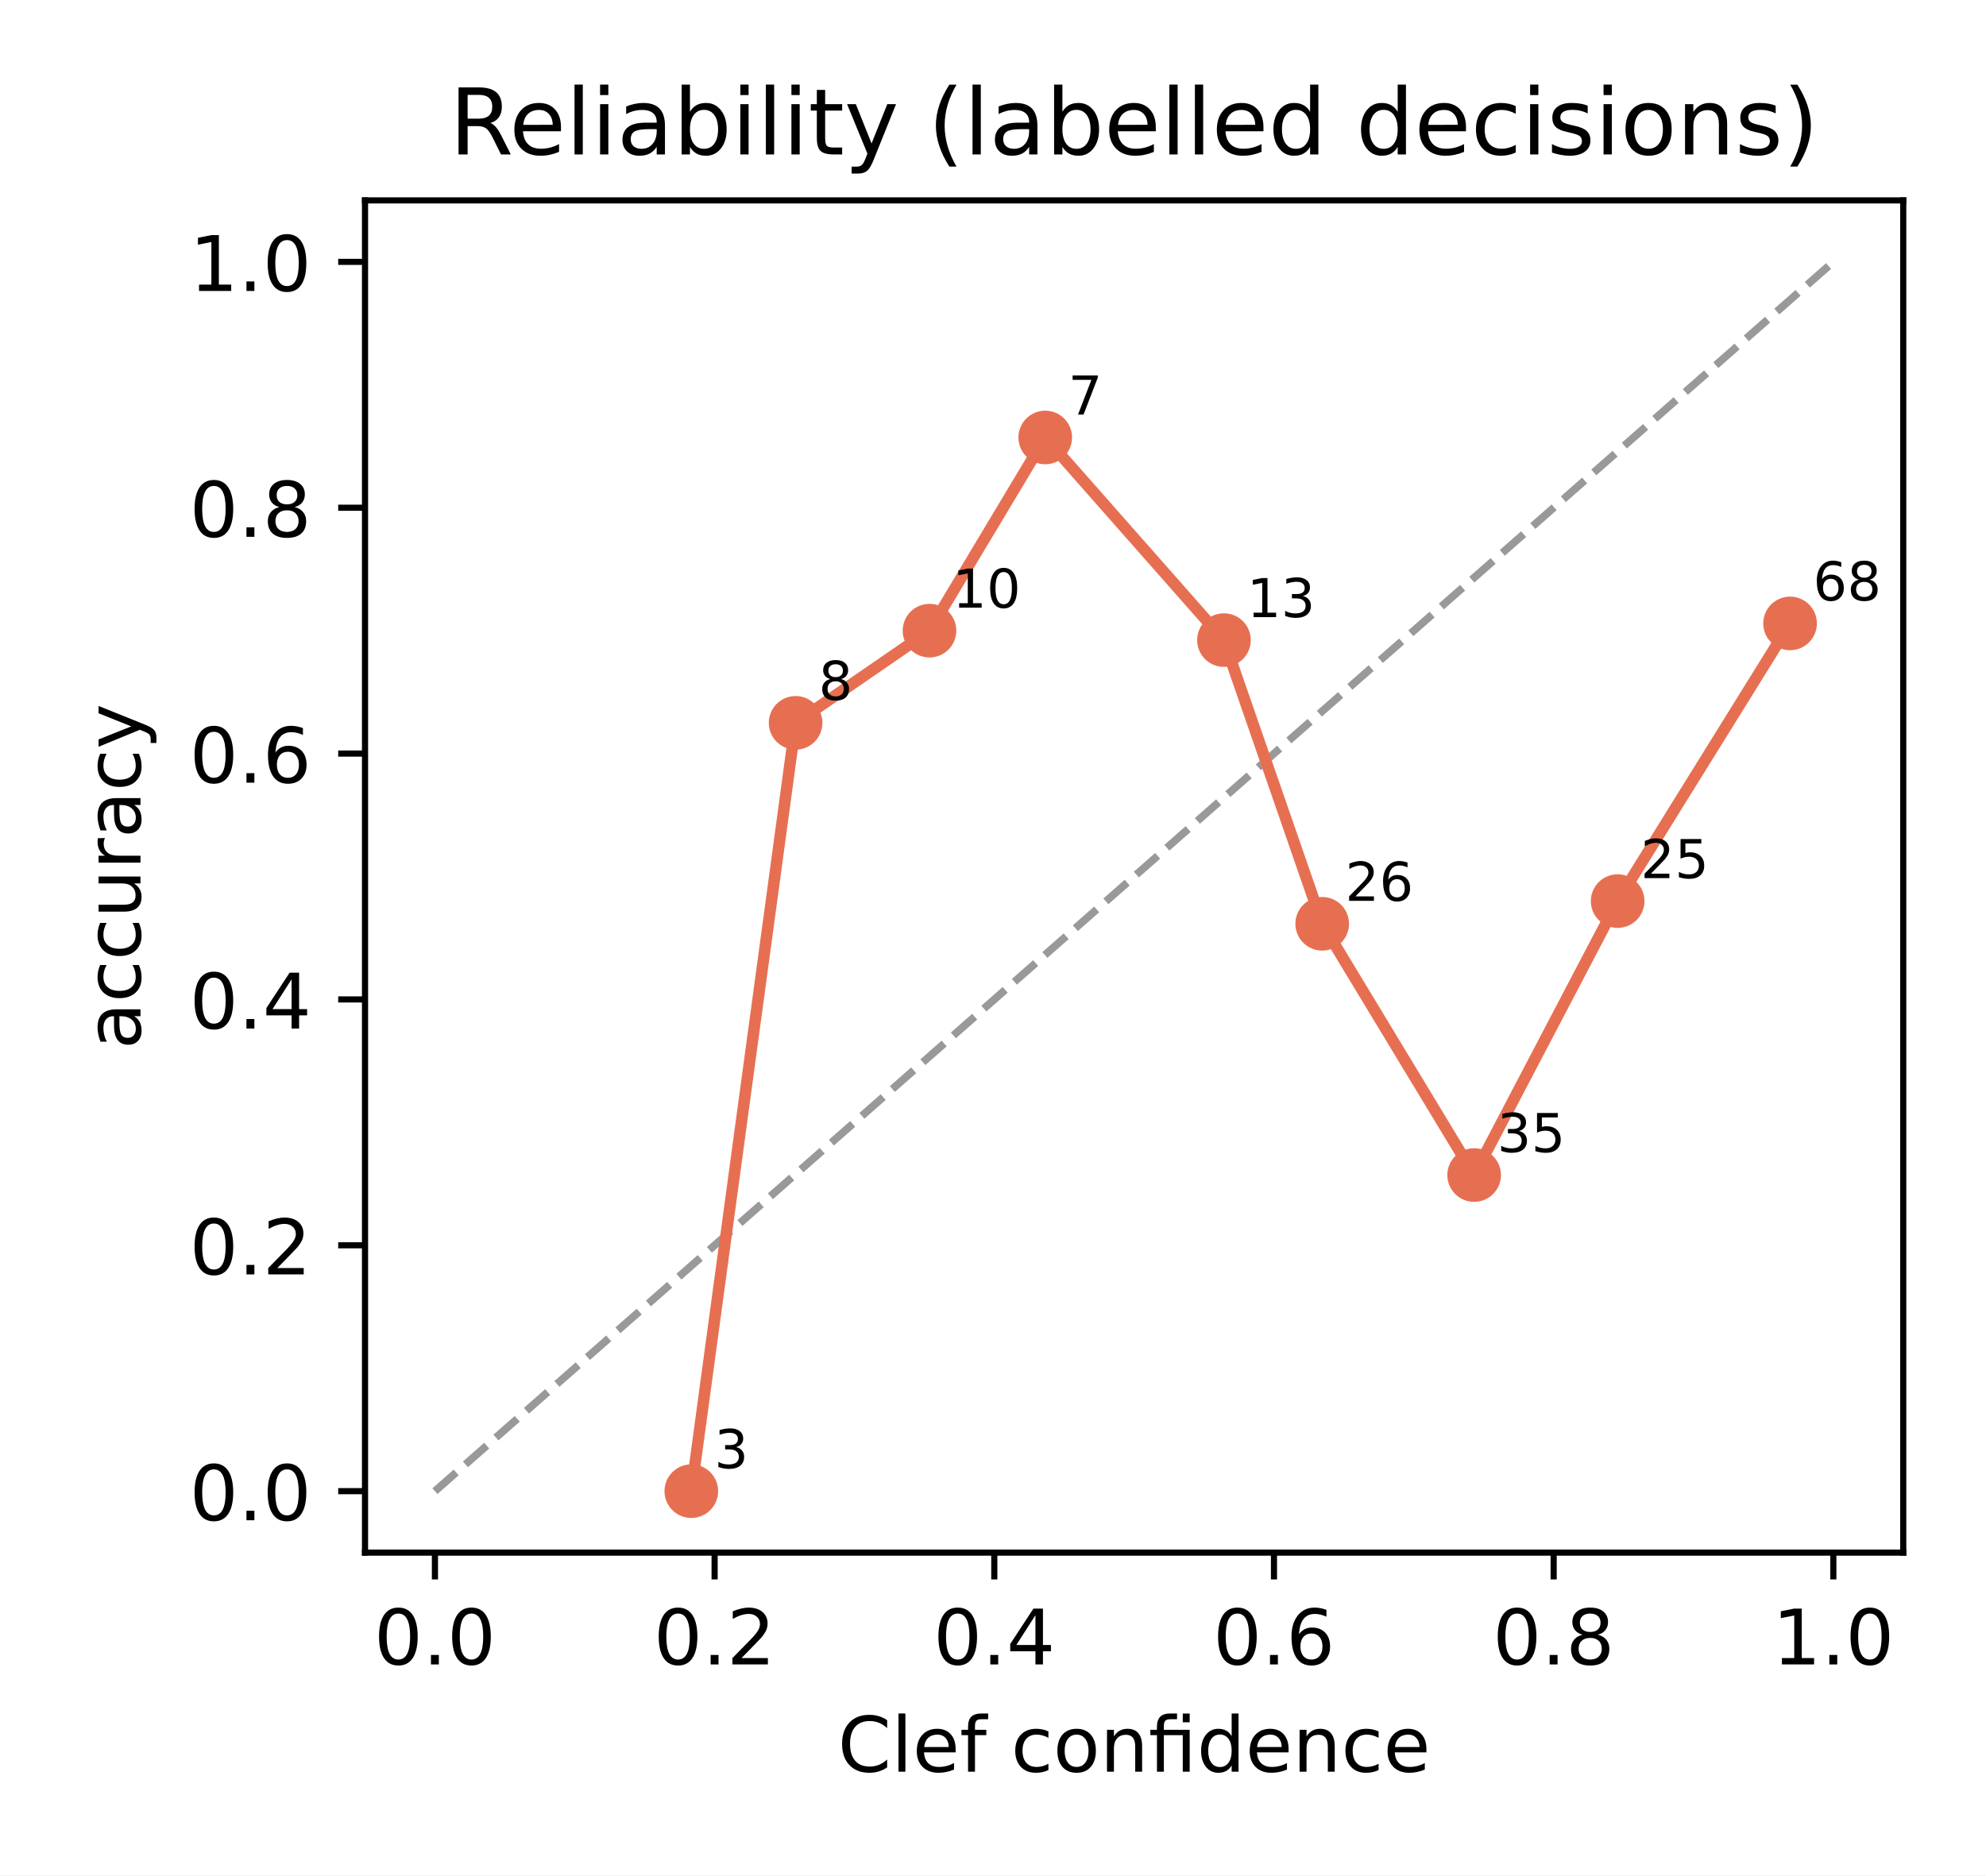
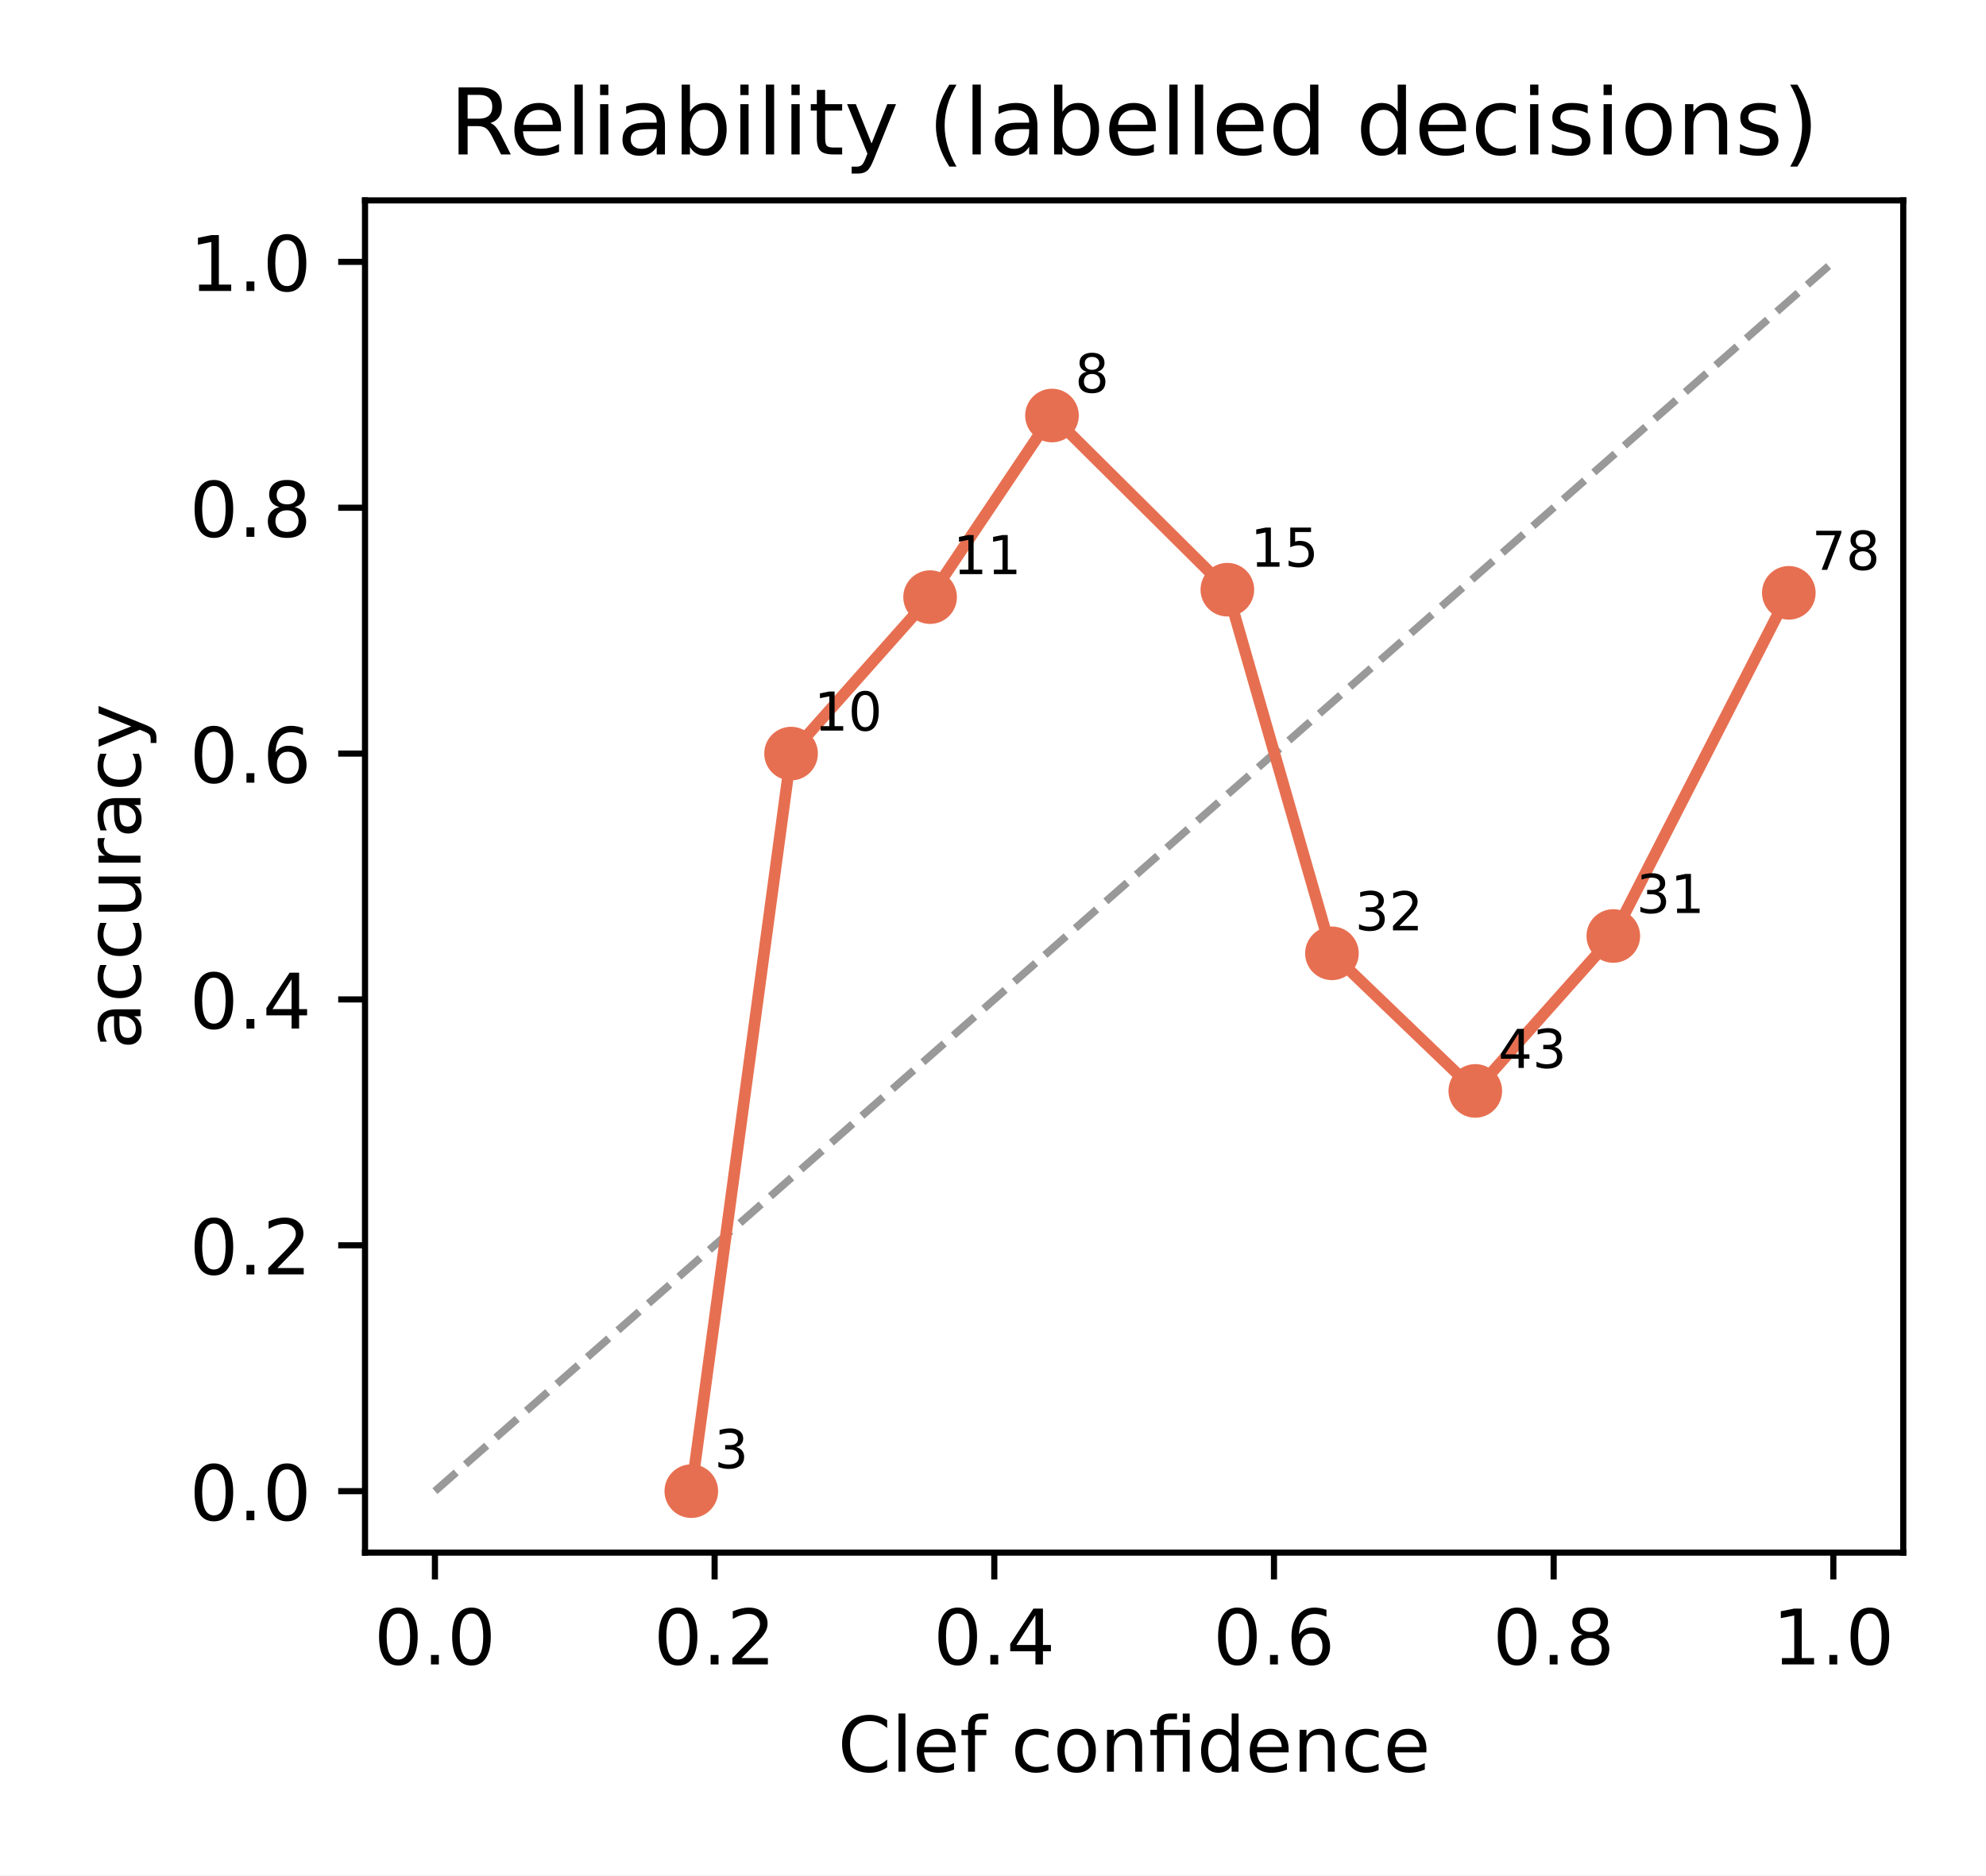
<svg xmlns="http://www.w3.org/2000/svg" xmlns:xlink="http://www.w3.org/1999/xlink" width="259.2pt" height="244.8pt" viewBox="0 0 259.2 244.8" version="1.1">
  <defs>
    <style type="text/css">*{stroke-linejoin: round; stroke-linecap: butt}</style>
  </defs>
  <g id="figure_1">
    <g id="patch_1">
      <path d="M 0 244.8 L 259.2 244.8 L 259.2 0 L 0 0 z " style="fill: #ffffff" />
    </g>
    <g id="axes_1">
      <g id="patch_2">
        <path d="M 47.64 202.678 L 248.4 202.678 L 248.4 26.16 L 47.64 26.16 z " style="fill: #ffffff" />
      </g>
      <g id="matplotlib.axis_1">
        <g id="xtick_1">
          <g id="line2d_1">
            <defs>
-               <path id="m8d5132dea2" d="M 0 0 L 0 3.5 " style="stroke: #000000; stroke-width: 0.8" />
+               <path id="m2ea1484131" d="M 0 0 L 0 3.5 " style="stroke: #000000; stroke-width: 0.8" />
            </defs>
            <g>
-               <use xlink:href="#m8d5132dea2" x="56.765" y="202.678" style="stroke: #000000; stroke-width: 0.8" />
+               <use xlink:href="#m2ea1484131" x="56.765" y="202.678" style="stroke: #000000; stroke-width: 0.8" />
            </g>
          </g>
          <g id="text_1">
            <g transform="translate(48.81389 217.2753) scale(0.1 -0.1)">
              <defs>
                <path id="DejaVuSans-13" d="M 2034 4250 Q 1547 4250 1301 3770 Q 1056 3291 1056 2328 Q 1056 1369 1301 889 Q 1547 409 2034 409 Q 2525 409 2770 889 Q 3016 1369 3016 2328 Q 3016 3291 2770 3770 Q 2525 4250 2034 4250 z M 2034 4750 Q 2819 4750 3233 4129 Q 3647 3509 3647 2328 Q 3647 1150 3233 529 Q 2819 -91 2034 -91 Q 1250 -91 836 529 Q 422 1150 422 2328 Q 422 3509 836 4129 Q 1250 4750 2034 4750 z " transform="scale(0.015625)" />
                <path id="DejaVuSans-11" d="M 684 794 L 1344 794 L 1344 0 L 684 0 L 684 794 z " transform="scale(0.015625)" />
              </defs>
              <use xlink:href="#DejaVuSans-13" />
              <use xlink:href="#DejaVuSans-11" transform="translate(63.625 0)" />
              <use xlink:href="#DejaVuSans-13" transform="translate(95.40625 0)" />
            </g>
          </g>
        </g>
        <g id="xtick_2">
          <g id="line2d_2">
            <g>
-               <use xlink:href="#m8d5132dea2" x="93.267" y="202.678" style="stroke: #000000; stroke-width: 0.8" />
+               <use xlink:href="#m2ea1484131" x="93.267" y="202.678" style="stroke: #000000; stroke-width: 0.8" />
            </g>
          </g>
          <g id="text_2">
            <g transform="translate(85.31571 217.2753) scale(0.1 -0.1)">
              <defs>
                <path id="DejaVuSans-15" d="M 1228 531 L 3431 531 L 3431 0 L 469 0 L 469 531 Q 828 903 1448 1529 Q 2069 2156 2228 2338 Q 2531 2678 2651 2914 Q 2772 3150 2772 3378 Q 2772 3750 2511 3984 Q 2250 4219 1831 4219 Q 1534 4219 1204 4116 Q 875 4013 500 3803 L 500 4441 Q 881 4594 1212 4672 Q 1544 4750 1819 4750 Q 2544 4750 2975 4387 Q 3406 4025 3406 3419 Q 3406 3131 3298 2873 Q 3191 2616 2906 2266 Q 2828 2175 2409 1742 Q 1991 1309 1228 531 z " transform="scale(0.015625)" />
              </defs>
              <use xlink:href="#DejaVuSans-13" />
              <use xlink:href="#DejaVuSans-11" transform="translate(63.625 0)" />
              <use xlink:href="#DejaVuSans-15" transform="translate(95.40625 0)" />
            </g>
          </g>
        </g>
        <g id="xtick_3">
          <g id="line2d_3">
            <g>
-               <use xlink:href="#m8d5132dea2" x="129.769" y="202.678" style="stroke: #000000; stroke-width: 0.8" />
+               <use xlink:href="#m2ea1484131" x="129.769" y="202.678" style="stroke: #000000; stroke-width: 0.8" />
            </g>
          </g>
          <g id="text_3">
            <g transform="translate(121.8175 217.2753) scale(0.1 -0.1)">
              <defs>
                <path id="DejaVuSans-17" d="M 2419 4116 L 825 1625 L 2419 1625 L 2419 4116 z M 2253 4666 L 3047 4666 L 3047 1625 L 3713 1625 L 3713 1100 L 3047 1100 L 3047 0 L 2419 0 L 2419 1100 L 313 1100 L 313 1709 L 2253 4666 z " transform="scale(0.015625)" />
              </defs>
              <use xlink:href="#DejaVuSans-13" />
              <use xlink:href="#DejaVuSans-11" transform="translate(63.625 0)" />
              <use xlink:href="#DejaVuSans-17" transform="translate(95.40625 0)" />
            </g>
          </g>
        </g>
        <g id="xtick_4">
          <g id="line2d_4">
            <g>
-               <use xlink:href="#m8d5132dea2" x="166.271" y="202.678" style="stroke: #000000; stroke-width: 0.8" />
+               <use xlink:href="#m2ea1484131" x="166.271" y="202.678" style="stroke: #000000; stroke-width: 0.8" />
            </g>
          </g>
          <g id="text_4">
            <g transform="translate(158.3193 217.2753) scale(0.1 -0.1)">
              <defs>
                <path id="DejaVuSans-19" d="M 2113 2584 Q 1688 2584 1439 2293 Q 1191 2003 1191 1497 Q 1191 994 1439 701 Q 1688 409 2113 409 Q 2538 409 2786 701 Q 3034 994 3034 1497 Q 3034 2003 2786 2293 Q 2538 2584 2113 2584 z M 3366 4563 L 3366 3988 Q 3128 4100 2886 4159 Q 2644 4219 2406 4219 Q 1781 4219 1451 3797 Q 1122 3375 1075 2522 Q 1259 2794 1537 2939 Q 1816 3084 2150 3084 Q 2853 3084 3261 2657 Q 3669 2231 3669 1497 Q 3669 778 3244 343 Q 2819 -91 2113 -91 Q 1303 -91 875 529 Q 447 1150 447 2328 Q 447 3434 972 4092 Q 1497 4750 2381 4750 Q 2619 4750 2861 4703 Q 3103 4656 3366 4563 z " transform="scale(0.015625)" />
              </defs>
              <use xlink:href="#DejaVuSans-13" />
              <use xlink:href="#DejaVuSans-11" transform="translate(63.625 0)" />
              <use xlink:href="#DejaVuSans-19" transform="translate(95.40625 0)" />
            </g>
          </g>
        </g>
        <g id="xtick_5">
          <g id="line2d_5">
            <g>
-               <use xlink:href="#m8d5132dea2" x="202.773" y="202.678" style="stroke: #000000; stroke-width: 0.8" />
+               <use xlink:href="#m2ea1484131" x="202.773" y="202.678" style="stroke: #000000; stroke-width: 0.8" />
            </g>
          </g>
          <g id="text_5">
            <g transform="translate(194.8212 217.2753) scale(0.1 -0.1)">
              <defs>
                <path id="DejaVuSans-1b" d="M 2034 2216 Q 1584 2216 1326 1975 Q 1069 1734 1069 1313 Q 1069 891 1326 650 Q 1584 409 2034 409 Q 2484 409 2743 651 Q 3003 894 3003 1313 Q 3003 1734 2745 1975 Q 2488 2216 2034 2216 z M 1403 2484 Q 997 2584 770 2862 Q 544 3141 544 3541 Q 544 4100 942 4425 Q 1341 4750 2034 4750 Q 2731 4750 3128 4425 Q 3525 4100 3525 3541 Q 3525 3141 3298 2862 Q 3072 2584 2669 2484 Q 3125 2378 3379 2068 Q 3634 1759 3634 1313 Q 3634 634 3220 271 Q 2806 -91 2034 -91 Q 1263 -91 848 271 Q 434 634 434 1313 Q 434 1759 690 2068 Q 947 2378 1403 2484 z M 1172 3481 Q 1172 3119 1398 2916 Q 1625 2713 2034 2713 Q 2441 2713 2670 2916 Q 2900 3119 2900 3481 Q 2900 3844 2670 4047 Q 2441 4250 2034 4250 Q 1625 4250 1398 4047 Q 1172 3844 1172 3481 z " transform="scale(0.015625)" />
              </defs>
              <use xlink:href="#DejaVuSans-13" />
              <use xlink:href="#DejaVuSans-11" transform="translate(63.625 0)" />
              <use xlink:href="#DejaVuSans-1b" transform="translate(95.40625 0)" />
            </g>
          </g>
        </g>
        <g id="xtick_6">
          <g id="line2d_6">
            <g>
-               <use xlink:href="#m8d5132dea2" x="239.275" y="202.678" style="stroke: #000000; stroke-width: 0.8" />
+               <use xlink:href="#m2ea1484131" x="239.275" y="202.678" style="stroke: #000000; stroke-width: 0.8" />
            </g>
          </g>
          <g id="text_6">
            <g transform="translate(231.323 217.2753) scale(0.1 -0.1)">
              <defs>
                <path id="DejaVuSans-14" d="M 794 531 L 1825 531 L 1825 4091 L 703 3866 L 703 4441 L 1819 4666 L 2450 4666 L 2450 531 L 3481 531 L 3481 0 L 794 0 L 794 531 z " transform="scale(0.015625)" />
              </defs>
              <use xlink:href="#DejaVuSans-14" />
              <use xlink:href="#DejaVuSans-11" transform="translate(63.625 0)" />
              <use xlink:href="#DejaVuSans-13" transform="translate(95.40625 0)" />
            </g>
          </g>
        </g>
        <g id="text_7">
          <g transform="translate(109.3419 231.2761) scale(0.1 -0.1)">
            <defs>
              <path id="DejaVuSans-26" d="M 4122 4306 L 4122 3641 Q 3803 3938 3442 4084 Q 3081 4231 2675 4231 Q 1875 4231 1450 3742 Q 1025 3253 1025 2328 Q 1025 1406 1450 917 Q 1875 428 2675 428 Q 3081 428 3442 575 Q 3803 722 4122 1019 L 4122 359 Q 3791 134 3420 21 Q 3050 -91 2638 -91 Q 1578 -91 968 557 Q 359 1206 359 2328 Q 359 3453 968 4101 Q 1578 4750 2638 4750 Q 3056 4750 3426 4639 Q 3797 4528 4122 4306 z " transform="scale(0.015625)" />
              <path id="DejaVuSans-4f" d="M 603 4863 L 1178 4863 L 1178 0 L 603 0 L 603 4863 z " transform="scale(0.015625)" />
              <path id="DejaVuSans-48" d="M 3597 1894 L 3597 1613 L 953 1613 Q 991 1019 1311 708 Q 1631 397 2203 397 Q 2534 397 2845 478 Q 3156 559 3463 722 L 3463 178 Q 3153 47 2828 -22 Q 2503 -91 2169 -91 Q 1331 -91 842 396 Q 353 884 353 1716 Q 353 2575 817 3079 Q 1281 3584 2069 3584 Q 2775 3584 3186 3129 Q 3597 2675 3597 1894 z M 3022 2063 Q 3016 2534 2758 2815 Q 2500 3097 2075 3097 Q 1594 3097 1305 2825 Q 1016 2553 972 2059 L 3022 2063 z " transform="scale(0.015625)" />
              <path id="DejaVuSans-49" d="M 2375 4863 L 2375 4384 L 1825 4384 Q 1516 4384 1395 4259 Q 1275 4134 1275 3809 L 1275 3500 L 2222 3500 L 2222 3053 L 1275 3053 L 1275 0 L 697 0 L 697 3053 L 147 3053 L 147 3500 L 697 3500 L 697 3744 Q 697 4328 969 4595 Q 1241 4863 1831 4863 L 2375 4863 z " transform="scale(0.015625)" />
              <path id="DejaVuSans-3" transform="scale(0.015625)" />
              <path id="DejaVuSans-46" d="M 3122 3366 L 3122 2828 Q 2878 2963 2633 3030 Q 2388 3097 2138 3097 Q 1578 3097 1268 2742 Q 959 2388 959 1747 Q 959 1106 1268 751 Q 1578 397 2138 397 Q 2388 397 2633 464 Q 2878 531 3122 666 L 3122 134 Q 2881 22 2623 -34 Q 2366 -91 2075 -91 Q 1284 -91 818 406 Q 353 903 353 1747 Q 353 2603 823 3093 Q 1294 3584 2113 3584 Q 2378 3584 2631 3529 Q 2884 3475 3122 3366 z " transform="scale(0.015625)" />
              <path id="DejaVuSans-52" d="M 1959 3097 Q 1497 3097 1228 2736 Q 959 2375 959 1747 Q 959 1119 1226 758 Q 1494 397 1959 397 Q 2419 397 2687 759 Q 2956 1122 2956 1747 Q 2956 2369 2687 2733 Q 2419 3097 1959 3097 z M 1959 3584 Q 2709 3584 3137 3096 Q 3566 2609 3566 1747 Q 3566 888 3137 398 Q 2709 -91 1959 -91 Q 1206 -91 779 398 Q 353 888 353 1747 Q 353 2609 779 3096 Q 1206 3584 1959 3584 z " transform="scale(0.015625)" />
              <path id="DejaVuSans-51" d="M 3513 2113 L 3513 0 L 2938 0 L 2938 2094 Q 2938 2591 2744 2837 Q 2550 3084 2163 3084 Q 1697 3084 1428 2787 Q 1159 2491 1159 1978 L 1159 0 L 581 0 L 581 3500 L 1159 3500 L 1159 2956 Q 1366 3272 1645 3428 Q 1925 3584 2291 3584 Q 2894 3584 3203 3211 Q 3513 2838 3513 2113 z " transform="scale(0.015625)" />
              <path id="DejaVuSans-13af" d="M 3431 3500 L 3431 0 L 2853 0 L 2853 3053 L 1275 3053 L 1275 0 L 697 0 L 697 3053 L 147 3053 L 147 3500 L 697 3500 L 697 3744 Q 697 4316 967 4589 Q 1238 4863 1797 4863 L 2375 4863 L 2375 4384 L 1825 4384 Q 1516 4384 1395 4259 Q 1275 4134 1275 3809 L 1275 3500 L 3431 3500 z M 2853 4856 L 3431 4856 L 3431 4128 L 2853 4128 L 2853 4856 z " transform="scale(0.015625)" />
              <path id="DejaVuSans-47" d="M 2906 2969 L 2906 4863 L 3481 4863 L 3481 0 L 2906 0 L 2906 525 Q 2725 213 2448 61 Q 2172 -91 1784 -91 Q 1150 -91 751 415 Q 353 922 353 1747 Q 353 2572 751 3078 Q 1150 3584 1784 3584 Q 2172 3584 2448 3432 Q 2725 3281 2906 2969 z M 947 1747 Q 947 1113 1208 752 Q 1469 391 1925 391 Q 2381 391 2643 752 Q 2906 1113 2906 1747 Q 2906 2381 2643 2742 Q 2381 3103 1925 3103 Q 1469 3103 1208 2742 Q 947 2381 947 1747 z " transform="scale(0.015625)" />
            </defs>
            <use xlink:href="#DejaVuSans-26" />
            <use xlink:href="#DejaVuSans-4f" transform="translate(69.82812 0)" />
            <use xlink:href="#DejaVuSans-48" transform="translate(97.60938 0)" />
            <use xlink:href="#DejaVuSans-49" transform="translate(159.1406 0)" />
            <use xlink:href="#DejaVuSans-3" transform="translate(194.3438 0)" />
            <use xlink:href="#DejaVuSans-46" transform="translate(226.125 0)" />
            <use xlink:href="#DejaVuSans-52" transform="translate(281.1094 0)" />
            <use xlink:href="#DejaVuSans-51" transform="translate(342.2969 0)" />
            <use xlink:href="#DejaVuSans-13af" transform="translate(405.6719 0)" />
            <use xlink:href="#DejaVuSans-47" transform="translate(468.6562 0)" />
            <use xlink:href="#DejaVuSans-48" transform="translate(532.1406 0)" />
            <use xlink:href="#DejaVuSans-51" transform="translate(593.6719 0)" />
            <use xlink:href="#DejaVuSans-46" transform="translate(657.0469 0)" />
            <use xlink:href="#DejaVuSans-48" transform="translate(712.0312 0)" />
          </g>
        </g>
      </g>
      <g id="matplotlib.axis_2">
        <g id="ytick_1">
          <g id="line2d_7">
            <defs>
-               <path id="m6cd88a67f3" d="M 0 0 L -3.5 0 " style="stroke: #000000; stroke-width: 0.8" />
+               <path id="m5696f8c6a2" d="M 0 0 L -3.5 0 " style="stroke: #000000; stroke-width: 0.8" />
            </defs>
            <g>
-               <use xlink:href="#m6cd88a67f3" x="47.64" y="194.654" style="stroke: #000000; stroke-width: 0.8" />
+               <use xlink:href="#m5696f8c6a2" x="47.64" y="194.654" style="stroke: #000000; stroke-width: 0.8" />
            </g>
          </g>
          <g id="text_8">
            <g transform="translate(24.73688 198.453) scale(0.1 -0.1)">
              <use xlink:href="#DejaVuSans-13" />
              <use xlink:href="#DejaVuSans-11" transform="translate(63.625 0)" />
              <use xlink:href="#DejaVuSans-13" transform="translate(95.40625 0)" />
            </g>
          </g>
        </g>
        <g id="ytick_2">
          <g id="line2d_8">
            <g>
-               <use xlink:href="#m6cd88a67f3" x="47.64" y="162.56" style="stroke: #000000; stroke-width: 0.8" />
+               <use xlink:href="#m5696f8c6a2" x="47.64" y="162.56" style="stroke: #000000; stroke-width: 0.8" />
            </g>
          </g>
          <g id="text_9">
            <g transform="translate(24.73688 166.3588) scale(0.1 -0.1)">
              <use xlink:href="#DejaVuSans-13" />
              <use xlink:href="#DejaVuSans-11" transform="translate(63.625 0)" />
              <use xlink:href="#DejaVuSans-15" transform="translate(95.40625 0)" />
            </g>
          </g>
        </g>
        <g id="ytick_3">
          <g id="line2d_9">
            <g>
-               <use xlink:href="#m6cd88a67f3" x="47.64" y="130.466" style="stroke: #000000; stroke-width: 0.8" />
+               <use xlink:href="#m5696f8c6a2" x="47.64" y="130.466" style="stroke: #000000; stroke-width: 0.8" />
            </g>
          </g>
          <g id="text_10">
            <g transform="translate(24.73688 134.2647) scale(0.1 -0.1)">
              <use xlink:href="#DejaVuSans-13" />
              <use xlink:href="#DejaVuSans-11" transform="translate(63.625 0)" />
              <use xlink:href="#DejaVuSans-17" transform="translate(95.40625 0)" />
            </g>
          </g>
        </g>
        <g id="ytick_4">
          <g id="line2d_10">
            <g>
-               <use xlink:href="#m6cd88a67f3" x="47.64" y="98.372" style="stroke: #000000; stroke-width: 0.8" />
+               <use xlink:href="#m5696f8c6a2" x="47.64" y="98.372" style="stroke: #000000; stroke-width: 0.8" />
            </g>
          </g>
          <g id="text_11">
            <g transform="translate(24.73688 102.1706) scale(0.1 -0.1)">
              <use xlink:href="#DejaVuSans-13" />
              <use xlink:href="#DejaVuSans-11" transform="translate(63.625 0)" />
              <use xlink:href="#DejaVuSans-19" transform="translate(95.40625 0)" />
            </g>
          </g>
        </g>
        <g id="ytick_5">
          <g id="line2d_11">
            <g>
-               <use xlink:href="#m6cd88a67f3" x="47.64" y="66.278" style="stroke: #000000; stroke-width: 0.8" />
+               <use xlink:href="#m5696f8c6a2" x="47.64" y="66.278" style="stroke: #000000; stroke-width: 0.8" />
            </g>
          </g>
          <g id="text_12">
            <g transform="translate(24.73688 70.07648) scale(0.1 -0.1)">
              <use xlink:href="#DejaVuSans-13" />
              <use xlink:href="#DejaVuSans-11" transform="translate(63.625 0)" />
              <use xlink:href="#DejaVuSans-1b" transform="translate(95.40625 0)" />
            </g>
          </g>
        </g>
        <g id="ytick_6">
          <g id="line2d_12">
            <g>
-               <use xlink:href="#m6cd88a67f3" x="47.64" y="34.184" style="stroke: #000000; stroke-width: 0.8" />
+               <use xlink:href="#m5696f8c6a2" x="47.64" y="34.184" style="stroke: #000000; stroke-width: 0.8" />
            </g>
          </g>
          <g id="text_13">
            <g transform="translate(24.73688 37.98236) scale(0.1 -0.1)">
              <use xlink:href="#DejaVuSans-14" />
              <use xlink:href="#DejaVuSans-11" transform="translate(63.625 0)" />
              <use xlink:href="#DejaVuSans-13" transform="translate(95.40625 0)" />
            </g>
          </g>
        </g>
        <g id="text_14">
          <g transform="translate(18.33453 136.9782) rotate(-90) scale(0.1 -0.1)">
            <defs>
              <path id="DejaVuSans-44" d="M 2194 1759 Q 1497 1759 1228 1600 Q 959 1441 959 1056 Q 959 750 1161 570 Q 1363 391 1709 391 Q 2188 391 2477 730 Q 2766 1069 2766 1631 L 2766 1759 L 2194 1759 z M 3341 1997 L 3341 0 L 2766 0 L 2766 531 Q 2569 213 2275 61 Q 1981 -91 1556 -91 Q 1019 -91 701 211 Q 384 513 384 1019 Q 384 1609 779 1909 Q 1175 2209 1959 2209 L 2766 2209 L 2766 2266 Q 2766 2663 2505 2880 Q 2244 3097 1772 3097 Q 1472 3097 1187 3025 Q 903 2953 641 2809 L 641 3341 Q 956 3463 1253 3523 Q 1550 3584 1831 3584 Q 2591 3584 2966 3190 Q 3341 2797 3341 1997 z " transform="scale(0.015625)" />
              <path id="DejaVuSans-58" d="M 544 1381 L 544 3500 L 1119 3500 L 1119 1403 Q 1119 906 1312 657 Q 1506 409 1894 409 Q 2359 409 2629 706 Q 2900 1003 2900 1516 L 2900 3500 L 3475 3500 L 3475 0 L 2900 0 L 2900 538 Q 2691 219 2414 64 Q 2138 -91 1772 -91 Q 1169 -91 856 284 Q 544 659 544 1381 z M 1991 3584 L 1991 3584 z " transform="scale(0.015625)" />
              <path id="DejaVuSans-55" d="M 2631 2963 Q 2534 3019 2420 3045 Q 2306 3072 2169 3072 Q 1681 3072 1420 2755 Q 1159 2438 1159 1844 L 1159 0 L 581 0 L 581 3500 L 1159 3500 L 1159 2956 Q 1341 3275 1631 3429 Q 1922 3584 2338 3584 Q 2397 3584 2469 3576 Q 2541 3569 2628 3553 L 2631 2963 z " transform="scale(0.015625)" />
              <path id="DejaVuSans-5c" d="M 2059 -325 Q 1816 -950 1584 -1140 Q 1353 -1331 966 -1331 L 506 -1331 L 506 -850 L 844 -850 Q 1081 -850 1212 -737 Q 1344 -625 1503 -206 L 1606 56 L 191 3500 L 800 3500 L 1894 763 L 2988 3500 L 3597 3500 L 2059 -325 z " transform="scale(0.015625)" />
            </defs>
            <use xlink:href="#DejaVuSans-44" />
            <use xlink:href="#DejaVuSans-46" transform="translate(61.28125 0)" />
            <use xlink:href="#DejaVuSans-46" transform="translate(116.2656 0)" />
            <use xlink:href="#DejaVuSans-58" transform="translate(171.25 0)" />
            <use xlink:href="#DejaVuSans-55" transform="translate(234.625 0)" />
            <use xlink:href="#DejaVuSans-44" transform="translate(275.7344 0)" />
            <use xlink:href="#DejaVuSans-46" transform="translate(337.0156 0)" />
            <use xlink:href="#DejaVuSans-5c" transform="translate(392 0)" />
          </g>
        </g>
      </g>
      <g id="line2d_13">
-         <path d="M 56.765 194.654 L 239.275 34.184 " clip-path="url(#pca90125ac5)" style="fill: none; stroke-dasharray: 3.7,1.6; stroke-dashoffset: 0; stroke: #999999" />
+         <path d="M 56.765 194.654 L 239.275 34.184 " clip-path="url(#p63a0709d5f)" style="fill: none; stroke-dasharray: 3.7,1.6; stroke-dashoffset: 0; stroke: #999999" />
      </g>
      <g id="line2d_14">
-         <path d="M 90.225 194.654 L 103.838 94.36 L 121.313 82.325 L 136.418 57.108 L 159.743 83.559 L 172.565 120.591 L 192.395 153.39 L 211.126 117.628 L 233.628 81.381 " clip-path="url(#pca90125ac5)" style="fill: none; stroke: #e76f51; stroke-width: 1.5; stroke-linecap: square" />
+         <path d="M 90.225 194.654 L 103.244 98.372 L 121.39 77.948 L 137.298 54.242 L 160.187 76.976 L 173.837 124.448 L 192.547 142.408 L 210.559 122.184 L 233.465 77.387 " clip-path="url(#p63a0709d5f)" style="fill: none; stroke: #e76f51; stroke-width: 1.5; stroke-linecap: square" />
        <defs>
-           <path id="m97749dc448" d="M 0 3 C 0.796 3 1.559 2.684 2.121 2.121 C 2.684 1.559 3 0.796 3 0 C 3 -0.796 2.684 -1.559 2.121 -2.121 C 1.559 -2.684 0.796 -3 0 -3 C -0.796 -3 -1.559 -2.684 -2.121 -2.121 C -2.684 -1.559 -3 -0.796 -3 0 C -3 0.796 -2.684 1.559 -2.121 2.121 C -1.559 2.684 -0.796 3 0 3 z " style="stroke: #e76f51" />
+           <path id="m7a68cfad5e" d="M 0 3 C 0.796 3 1.559 2.684 2.121 2.121 C 2.684 1.559 3 0.796 3 0 C 3 -0.796 2.684 -1.559 2.121 -2.121 C 1.559 -2.684 0.796 -3 0 -3 C -0.796 -3 -1.559 -2.684 -2.121 -2.121 C -2.684 -1.559 -3 -0.796 -3 0 C -3 0.796 -2.684 1.559 -2.121 2.121 C -1.559 2.684 -0.796 3 0 3 z " style="stroke: #e76f51" />
        </defs>
-         <g clip-path="url(#pca90125ac5)">
-           <use xlink:href="#m97749dc448" x="90.225" y="194.654" style="fill: #e76f51; stroke: #e76f51" />
-           <use xlink:href="#m97749dc448" x="103.838" y="94.36" style="fill: #e76f51; stroke: #e76f51" />
-           <use xlink:href="#m97749dc448" x="121.313" y="82.325" style="fill: #e76f51; stroke: #e76f51" />
-           <use xlink:href="#m97749dc448" x="136.418" y="57.108" style="fill: #e76f51; stroke: #e76f51" />
-           <use xlink:href="#m97749dc448" x="159.743" y="83.559" style="fill: #e76f51; stroke: #e76f51" />
-           <use xlink:href="#m97749dc448" x="172.565" y="120.591" style="fill: #e76f51; stroke: #e76f51" />
-           <use xlink:href="#m97749dc448" x="192.395" y="153.39" style="fill: #e76f51; stroke: #e76f51" />
-           <use xlink:href="#m97749dc448" x="211.126" y="117.628" style="fill: #e76f51; stroke: #e76f51" />
-           <use xlink:href="#m97749dc448" x="233.628" y="81.381" style="fill: #e76f51; stroke: #e76f51" />
+         <g clip-path="url(#p63a0709d5f)">
+           <use xlink:href="#m7a68cfad5e" x="90.225" y="194.654" style="fill: #e76f51; stroke: #e76f51" />
+           <use xlink:href="#m7a68cfad5e" x="103.244" y="98.372" style="fill: #e76f51; stroke: #e76f51" />
+           <use xlink:href="#m7a68cfad5e" x="121.39" y="77.948" style="fill: #e76f51; stroke: #e76f51" />
+           <use xlink:href="#m7a68cfad5e" x="137.298" y="54.242" style="fill: #e76f51; stroke: #e76f51" />
+           <use xlink:href="#m7a68cfad5e" x="160.187" y="76.976" style="fill: #e76f51; stroke: #e76f51" />
+           <use xlink:href="#m7a68cfad5e" x="173.837" y="124.448" style="fill: #e76f51; stroke: #e76f51" />
+           <use xlink:href="#m7a68cfad5e" x="192.547" y="142.408" style="fill: #e76f51; stroke: #e76f51" />
+           <use xlink:href="#m7a68cfad5e" x="210.559" y="122.184" style="fill: #e76f51; stroke: #e76f51" />
+           <use xlink:href="#m7a68cfad5e" x="233.465" y="77.387" style="fill: #e76f51; stroke: #e76f51" />
        </g>
      </g>
      <g id="patch_3">
        <path d="M 47.64 202.678 L 47.64 26.16 " style="fill: none; stroke: #000000; stroke-width: 0.8; stroke-linejoin: miter; stroke-linecap: square" />
      </g>
      <g id="patch_4">
        <path d="M 248.4 202.678 L 248.4 26.16 " style="fill: none; stroke: #000000; stroke-width: 0.8; stroke-linejoin: miter; stroke-linecap: square" />
      </g>
      <g id="patch_5">
        <path d="M 47.64 202.678 L 248.4 202.678 " style="fill: none; stroke: #000000; stroke-width: 0.8; stroke-linejoin: miter; stroke-linecap: square" />
      </g>
      <g id="patch_6">
        <path d="M 47.64 26.16 L 248.4 26.16 " style="fill: none; stroke: #000000; stroke-width: 0.8; stroke-linejoin: miter; stroke-linecap: square" />
      </g>
      <g id="text_15">
        <g transform="translate(93.22539 191.6541) scale(0.07 -0.07)">
          <defs>
            <path id="DejaVuSans-16" d="M 2597 2516 Q 3050 2419 3304 2112 Q 3559 1806 3559 1356 Q 3559 666 3084 287 Q 2609 -91 1734 -91 Q 1441 -91 1130 -33 Q 819 25 488 141 L 488 750 Q 750 597 1062 519 Q 1375 441 1716 441 Q 2309 441 2620 675 Q 2931 909 2931 1356 Q 2931 1769 2642 2001 Q 2353 2234 1838 2234 L 1294 2234 L 1294 2753 L 1863 2753 Q 2328 2753 2575 2939 Q 2822 3125 2822 3475 Q 2822 3834 2567 4026 Q 2313 4219 1838 4219 Q 1578 4219 1281 4162 Q 984 4106 628 3988 L 628 4550 Q 988 4650 1302 4700 Q 1616 4750 1894 4750 Q 2613 4750 3031 4423 Q 3450 4097 3450 3541 Q 3450 3153 3228 2886 Q 3006 2619 2597 2516 z " transform="scale(0.015625)" />
          </defs>
          <use xlink:href="#DejaVuSans-16" />
        </g>
      </g>
      <g id="text_16">
-         <g transform="translate(106.8377 91.36) scale(0.07 -0.07)">
-           <use xlink:href="#DejaVuSans-1b" />
-         </g>
-       </g>
-       <g id="text_17">
-         <g transform="translate(124.3128 79.32471) scale(0.07 -0.07)">
+         <g transform="translate(106.2445 95.37177) scale(0.07 -0.07)">
          <use xlink:href="#DejaVuSans-14" />
          <use xlink:href="#DejaVuSans-13" transform="translate(63.625 0)" />
        </g>
      </g>
+       <g id="text_17">
+         <g transform="translate(124.3902 74.94824) scale(0.07 -0.07)">
+           <use xlink:href="#DejaVuSans-14" />
+           <use xlink:href="#DejaVuSans-14" transform="translate(63.625 0)" />
+         </g>
+       </g>
      <g id="text_18">
-         <g transform="translate(139.4177 54.1079) scale(0.07 -0.07)">
+         <g transform="translate(140.2976 51.24235) scale(0.07 -0.07)">
+           <use xlink:href="#DejaVuSans-1b" />
+         </g>
+       </g>
+       <g id="text_19">
+         <g transform="translate(163.1873 73.97569) scale(0.07 -0.07)">
+           <defs>
+             <path id="DejaVuSans-18" d="M 691 4666 L 3169 4666 L 3169 4134 L 1269 4134 L 1269 2991 Q 1406 3038 1543 3061 Q 1681 3084 1819 3084 Q 2600 3084 3056 2656 Q 3513 2228 3513 1497 Q 3513 744 3044 326 Q 2575 -91 1722 -91 Q 1428 -91 1123 -41 Q 819 9 494 109 L 494 744 Q 775 591 1075 516 Q 1375 441 1709 441 Q 2250 441 2565 725 Q 2881 1009 2881 1497 Q 2881 1984 2565 2268 Q 2250 2553 1709 2553 Q 1456 2553 1204 2497 Q 953 2441 691 2322 L 691 4666 z " transform="scale(0.015625)" />
+           </defs>
+           <use xlink:href="#DejaVuSans-14" />
+           <use xlink:href="#DejaVuSans-18" transform="translate(63.625 0)" />
+         </g>
+       </g>
+       <g id="text_20">
+         <g transform="translate(176.8374 121.4482) scale(0.07 -0.07)">
+           <use xlink:href="#DejaVuSans-16" />
+           <use xlink:href="#DejaVuSans-15" transform="translate(63.625 0)" />
+         </g>
+       </g>
+       <g id="text_21">
+         <g transform="translate(195.5471 139.4079) scale(0.07 -0.07)">
+           <use xlink:href="#DejaVuSans-17" />
+           <use xlink:href="#DejaVuSans-16" transform="translate(63.625 0)" />
+         </g>
+       </g>
+       <g id="text_22">
+         <g transform="translate(213.5587 119.1835) scale(0.07 -0.07)">
+           <use xlink:href="#DejaVuSans-16" />
+           <use xlink:href="#DejaVuSans-14" transform="translate(63.625 0)" />
+         </g>
+       </g>
+       <g id="text_23">
+         <g transform="translate(236.4651 74.38715) scale(0.07 -0.07)">
          <defs>
            <path id="DejaVuSans-1a" d="M 525 4666 L 3525 4666 L 3525 4397 L 1831 0 L 1172 0 L 2766 4134 L 525 4134 L 525 4666 z " transform="scale(0.015625)" />
          </defs>
          <use xlink:href="#DejaVuSans-1a" />
-         </g>
-       </g>
-       <g id="text_19">
-         <g transform="translate(162.7427 80.5591) scale(0.07 -0.07)">
-           <use xlink:href="#DejaVuSans-14" />
-           <use xlink:href="#DejaVuSans-16" transform="translate(63.625 0)" />
-         </g>
-       </g>
-       <g id="text_20">
-         <g transform="translate(175.5651 117.5908) scale(0.07 -0.07)">
-           <use xlink:href="#DejaVuSans-15" />
-           <use xlink:href="#DejaVuSans-19" transform="translate(63.625 0)" />
-         </g>
-       </g>
-       <g id="text_21">
-         <g transform="translate(195.395 150.3903) scale(0.07 -0.07)">
-           <defs>
-             <path id="DejaVuSans-18" d="M 691 4666 L 3169 4666 L 3169 4134 L 1269 4134 L 1269 2991 Q 1406 3038 1543 3061 Q 1681 3084 1819 3084 Q 2600 3084 3056 2656 Q 3513 2228 3513 1497 Q 3513 744 3044 326 Q 2575 -91 1722 -91 Q 1428 -91 1123 -41 Q 819 9 494 109 L 494 744 Q 775 591 1075 516 Q 1375 441 1709 441 Q 2250 441 2565 725 Q 2881 1009 2881 1497 Q 2881 1984 2565 2268 Q 2250 2553 1709 2553 Q 1456 2553 1204 2497 Q 953 2441 691 2322 L 691 4666 z " transform="scale(0.015625)" />
-           </defs>
-           <use xlink:href="#DejaVuSans-16" />
-           <use xlink:href="#DejaVuSans-18" transform="translate(63.625 0)" />
-         </g>
-       </g>
-       <g id="text_22">
-         <g transform="translate(214.1258 114.6282) scale(0.07 -0.07)">
-           <use xlink:href="#DejaVuSans-15" />
-           <use xlink:href="#DejaVuSans-18" transform="translate(63.625 0)" />
-         </g>
-       </g>
-       <g id="text_23">
-         <g transform="translate(236.6284 78.38076) scale(0.07 -0.07)">
-           <use xlink:href="#DejaVuSans-19" />
          <use xlink:href="#DejaVuSans-1b" transform="translate(63.625 0)" />
        </g>
      </g>
      <g id="text_24">
        <g transform="translate(58.67063 20.16) scale(0.12 -0.12)">
          <defs>
            <path id="DejaVuSans-35" d="M 2841 2188 Q 3044 2119 3236 1894 Q 3428 1669 3622 1275 L 4263 0 L 3584 0 L 2988 1197 Q 2756 1666 2539 1819 Q 2322 1972 1947 1972 L 1259 1972 L 1259 0 L 628 0 L 628 4666 L 2053 4666 Q 2853 4666 3247 4331 Q 3641 3997 3641 3322 Q 3641 2881 3436 2590 Q 3231 2300 2841 2188 z M 1259 4147 L 1259 2491 L 2053 2491 Q 2509 2491 2742 2702 Q 2975 2913 2975 3322 Q 2975 3731 2742 3939 Q 2509 4147 2053 4147 L 1259 4147 z " transform="scale(0.015625)" />
            <path id="DejaVuSans-4c" d="M 603 3500 L 1178 3500 L 1178 0 L 603 0 L 603 3500 z M 603 4863 L 1178 4863 L 1178 4134 L 603 4134 L 603 4863 z " transform="scale(0.015625)" />
            <path id="DejaVuSans-45" d="M 3116 1747 Q 3116 2381 2855 2742 Q 2594 3103 2138 3103 Q 1681 3103 1420 2742 Q 1159 2381 1159 1747 Q 1159 1113 1420 752 Q 1681 391 2138 391 Q 2594 391 2855 752 Q 3116 1113 3116 1747 z M 1159 2969 Q 1341 3281 1617 3432 Q 1894 3584 2278 3584 Q 2916 3584 3314 3078 Q 3713 2572 3713 1747 Q 3713 922 3314 415 Q 2916 -91 2278 -91 Q 1894 -91 1617 61 Q 1341 213 1159 525 L 1159 0 L 581 0 L 581 4863 L 1159 4863 L 1159 2969 z " transform="scale(0.015625)" />
            <path id="DejaVuSans-57" d="M 1172 4494 L 1172 3500 L 2356 3500 L 2356 3053 L 1172 3053 L 1172 1153 Q 1172 725 1289 603 Q 1406 481 1766 481 L 2356 481 L 2356 0 L 1766 0 Q 1100 0 847 248 Q 594 497 594 1153 L 594 3053 L 172 3053 L 172 3500 L 594 3500 L 594 4494 L 1172 4494 z " transform="scale(0.015625)" />
            <path id="DejaVuSans-b" d="M 1984 4856 Q 1566 4138 1362 3434 Q 1159 2731 1159 2009 Q 1159 1288 1364 580 Q 1569 -128 1984 -844 L 1484 -844 Q 1016 -109 783 600 Q 550 1309 550 2009 Q 550 2706 781 3412 Q 1013 4119 1484 4856 L 1984 4856 z " transform="scale(0.015625)" />
            <path id="DejaVuSans-56" d="M 2834 3397 L 2834 2853 Q 2591 2978 2328 3040 Q 2066 3103 1784 3103 Q 1356 3103 1142 2972 Q 928 2841 928 2578 Q 928 2378 1081 2264 Q 1234 2150 1697 2047 L 1894 2003 Q 2506 1872 2764 1633 Q 3022 1394 3022 966 Q 3022 478 2636 193 Q 2250 -91 1575 -91 Q 1294 -91 989 -36 Q 684 19 347 128 L 347 722 Q 666 556 975 473 Q 1284 391 1588 391 Q 1994 391 2212 530 Q 2431 669 2431 922 Q 2431 1156 2273 1281 Q 2116 1406 1581 1522 L 1381 1569 Q 847 1681 609 1914 Q 372 2147 372 2553 Q 372 3047 722 3315 Q 1072 3584 1716 3584 Q 2034 3584 2315 3537 Q 2597 3491 2834 3397 z " transform="scale(0.015625)" />
            <path id="DejaVuSans-c" d="M 513 4856 L 1013 4856 Q 1481 4119 1714 3412 Q 1947 2706 1947 2009 Q 1947 1309 1714 600 Q 1481 -109 1013 -844 L 513 -844 Q 928 -128 1133 580 Q 1338 1288 1338 2009 Q 1338 2731 1133 3434 Q 928 4138 513 4856 z " transform="scale(0.015625)" />
          </defs>
          <use xlink:href="#DejaVuSans-35" />
          <use xlink:href="#DejaVuSans-48" transform="translate(65 0)" />
          <use xlink:href="#DejaVuSans-4f" transform="translate(126.5312 0)" />
          <use xlink:href="#DejaVuSans-4c" transform="translate(154.3125 0)" />
          <use xlink:href="#DejaVuSans-44" transform="translate(182.0938 0)" />
          <use xlink:href="#DejaVuSans-45" transform="translate(243.375 0)" />
          <use xlink:href="#DejaVuSans-4c" transform="translate(306.8594 0)" />
          <use xlink:href="#DejaVuSans-4f" transform="translate(334.6406 0)" />
          <use xlink:href="#DejaVuSans-4c" transform="translate(362.4219 0)" />
          <use xlink:href="#DejaVuSans-57" transform="translate(390.2031 0)" />
          <use xlink:href="#DejaVuSans-5c" transform="translate(429.4062 0)" />
          <use xlink:href="#DejaVuSans-3" transform="translate(488.5938 0)" />
          <use xlink:href="#DejaVuSans-b" transform="translate(520.375 0)" />
          <use xlink:href="#DejaVuSans-4f" transform="translate(559.3906 0)" />
          <use xlink:href="#DejaVuSans-44" transform="translate(587.1719 0)" />
          <use xlink:href="#DejaVuSans-45" transform="translate(648.4531 0)" />
          <use xlink:href="#DejaVuSans-48" transform="translate(711.9375 0)" />
          <use xlink:href="#DejaVuSans-4f" transform="translate(773.4688 0)" />
          <use xlink:href="#DejaVuSans-4f" transform="translate(801.25 0)" />
          <use xlink:href="#DejaVuSans-48" transform="translate(829.0312 0)" />
          <use xlink:href="#DejaVuSans-47" transform="translate(890.5625 0)" />
          <use xlink:href="#DejaVuSans-3" transform="translate(954.0469 0)" />
          <use xlink:href="#DejaVuSans-47" transform="translate(985.8281 0)" />
          <use xlink:href="#DejaVuSans-48" transform="translate(1049.312 0)" />
          <use xlink:href="#DejaVuSans-46" transform="translate(1110.844 0)" />
          <use xlink:href="#DejaVuSans-4c" transform="translate(1165.828 0)" />
          <use xlink:href="#DejaVuSans-56" transform="translate(1193.609 0)" />
          <use xlink:href="#DejaVuSans-4c" transform="translate(1245.703 0)" />
          <use xlink:href="#DejaVuSans-52" transform="translate(1273.484 0)" />
          <use xlink:href="#DejaVuSans-51" transform="translate(1334.672 0)" />
          <use xlink:href="#DejaVuSans-56" transform="translate(1398.047 0)" />
          <use xlink:href="#DejaVuSans-c" transform="translate(1450.141 0)" />
        </g>
      </g>
    </g>
  </g>
  <defs>
-     <clipPath id="pca90125ac5">
+     <clipPath id="p63a0709d5f">
      <rect x="47.64" y="26.16" width="200.76" height="176.518" />
    </clipPath>
  </defs>
</svg>
